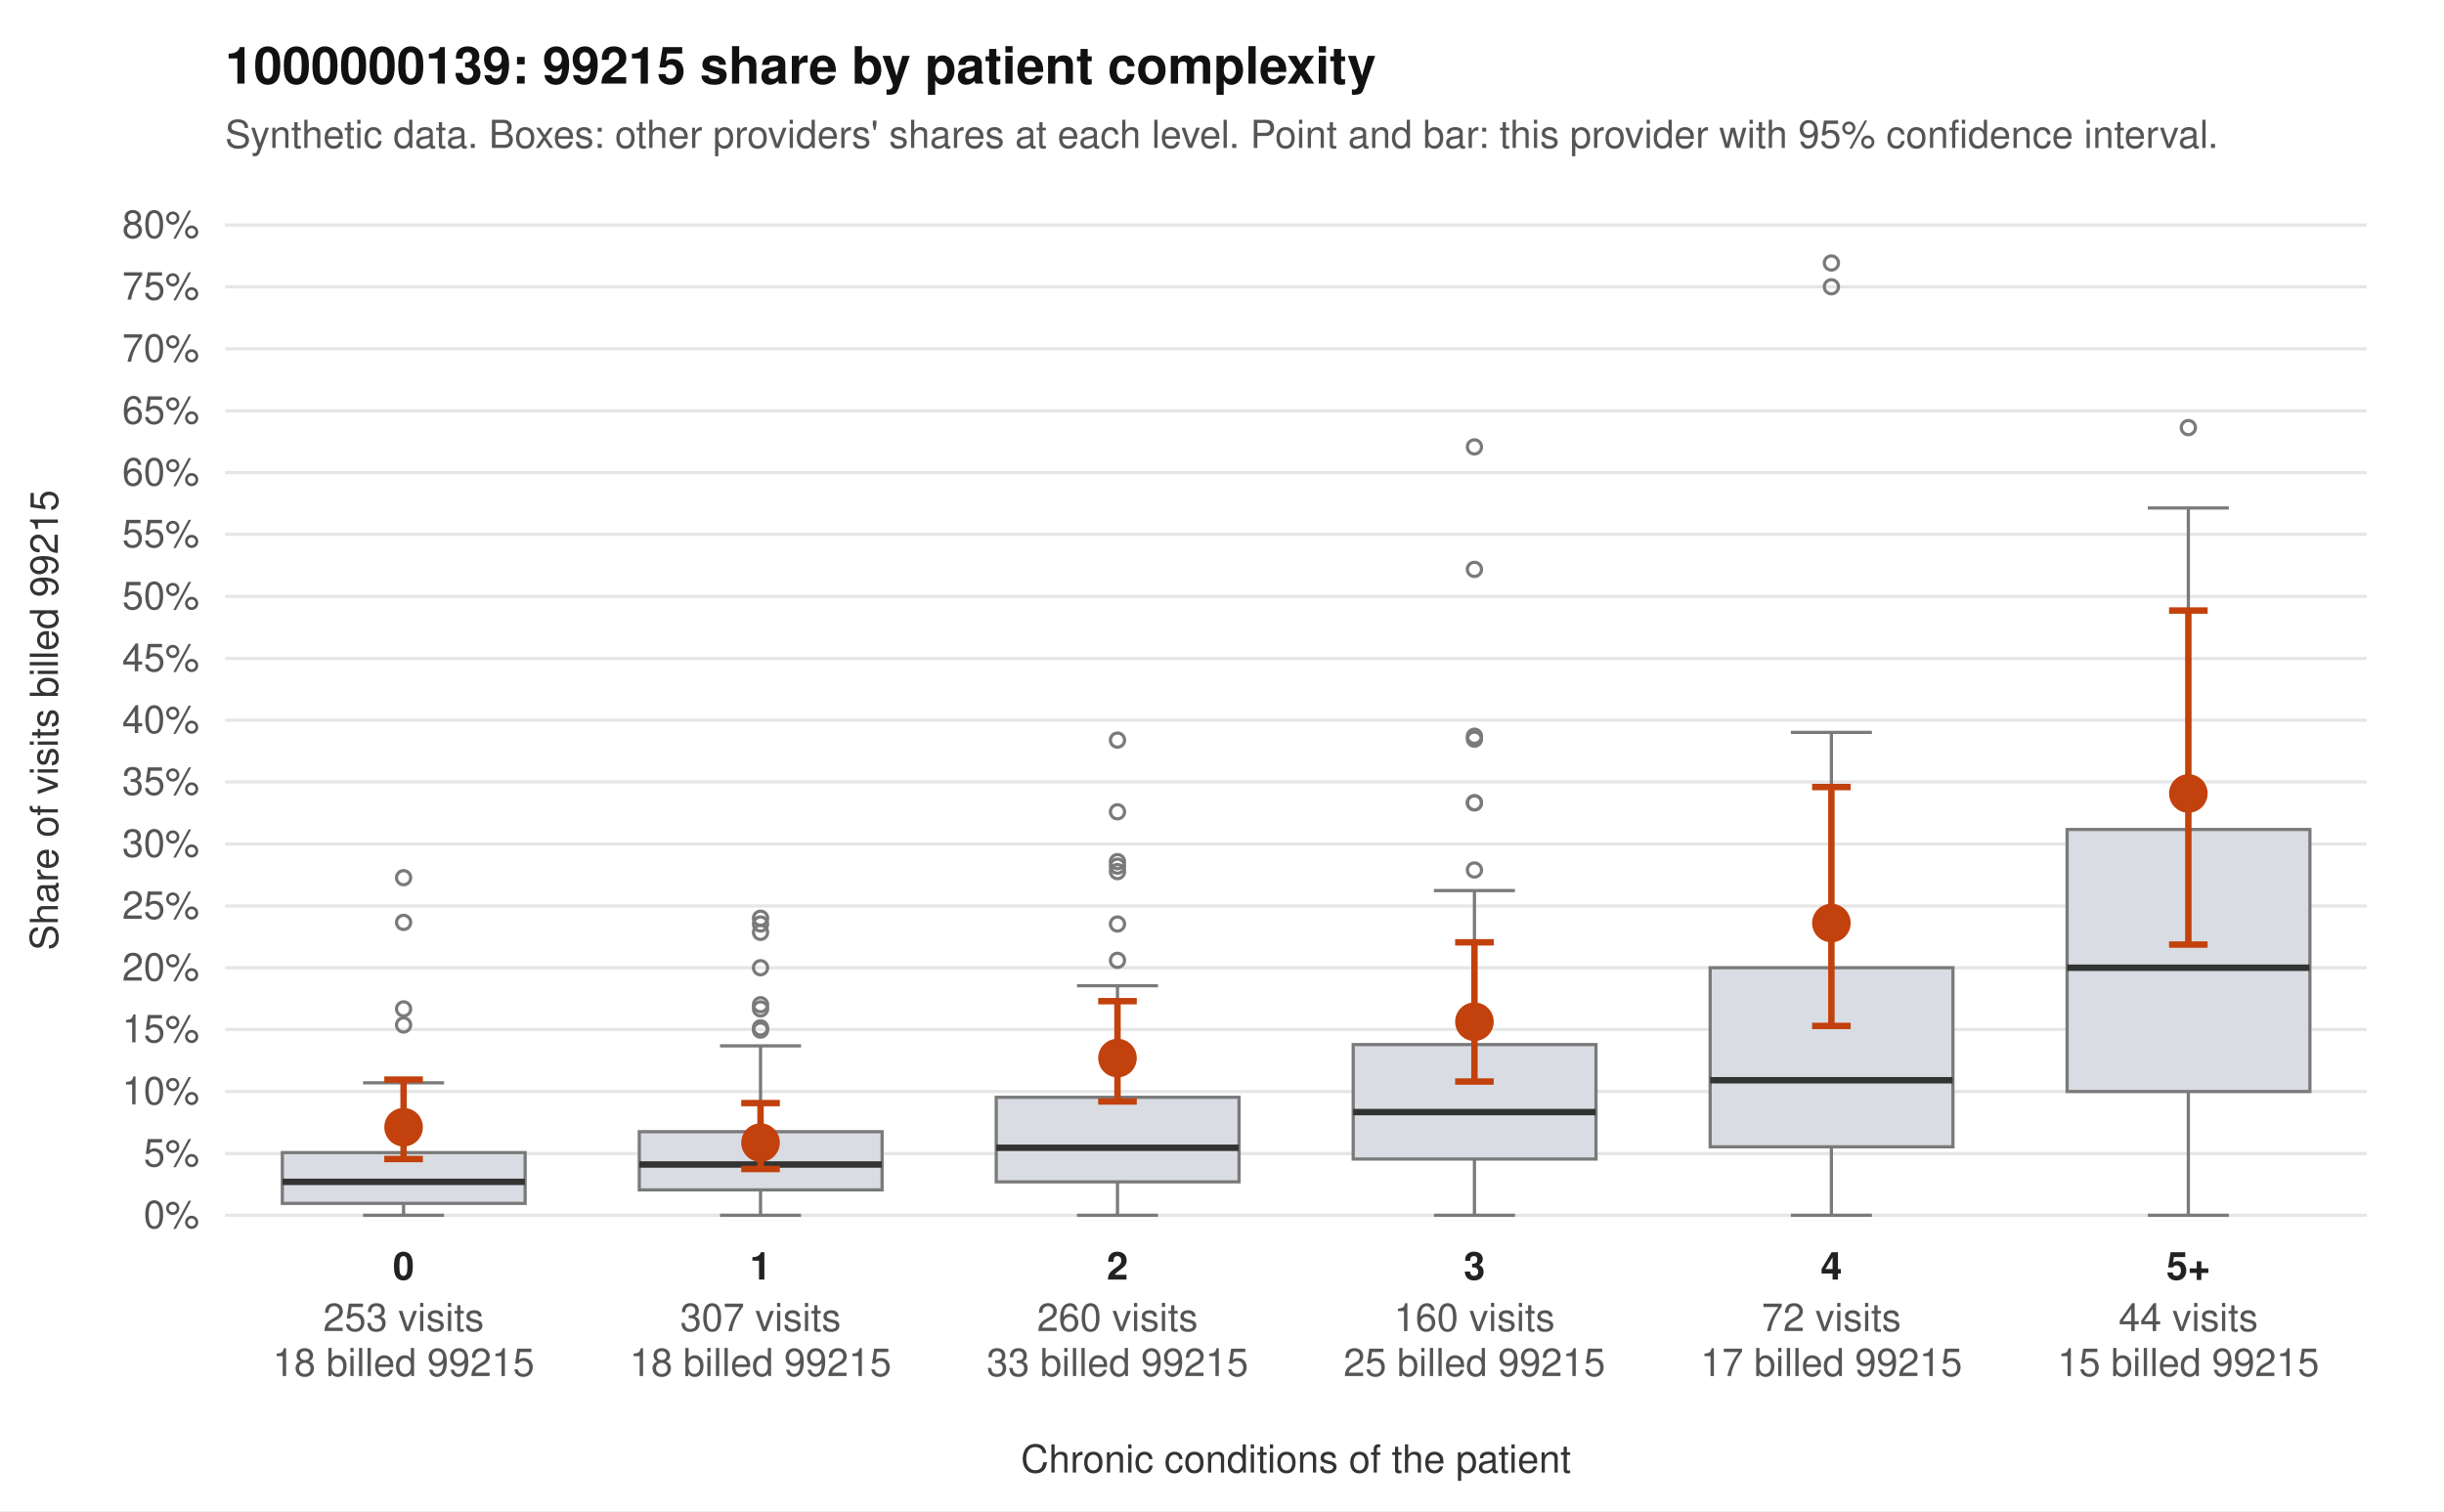
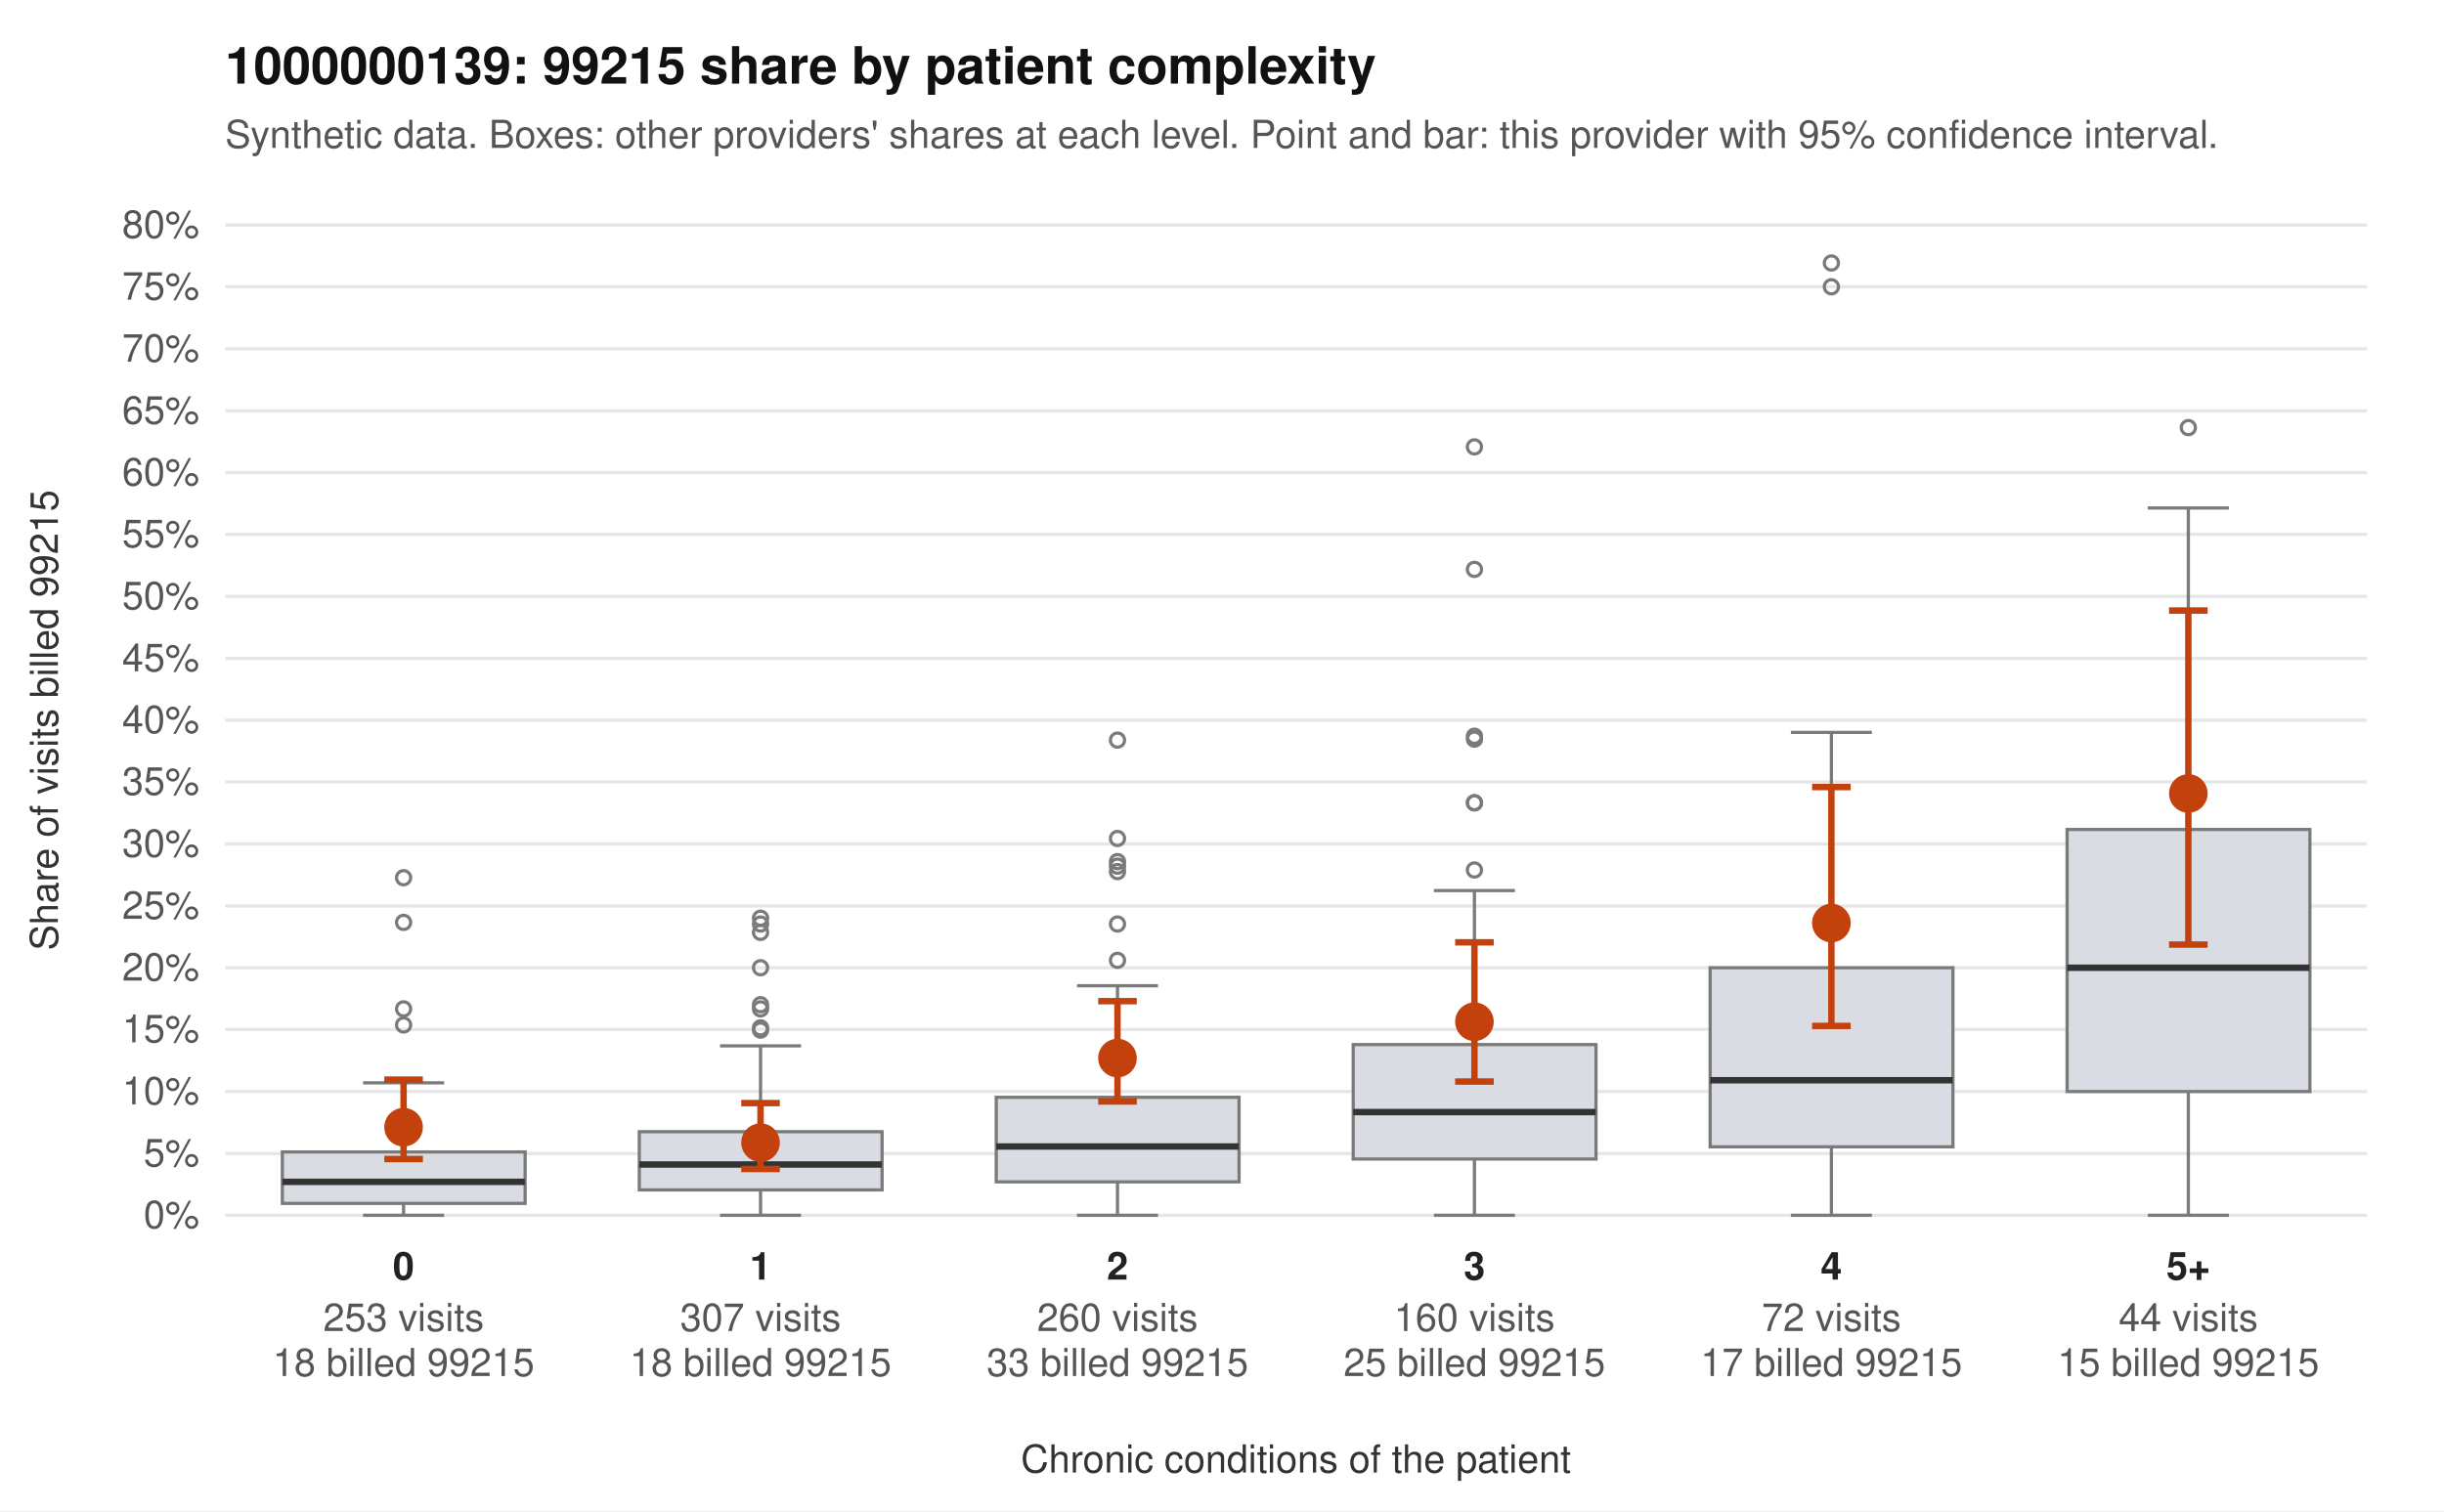
<svg xmlns="http://www.w3.org/2000/svg" viewBox="0 0 760 470" width="760" height="470" font-family="Helvetica, Arial, sans-serif" font-size="12">
  <rect width="760" height="470" fill="#ffffff" />
  <text x="70" y="26" font-size="16" font-weight="bold" fill="#111">1000000139: 99215 share by patient complexity</text>
  <text x="70" y="46" fill="#555">Synthetic data. Boxes: other providers' shares at each level. Point and bar: this provider with 95% confidence interval.</text>
  <line x1="70" y1="378.0" x2="736" y2="378.0" stroke="#e6e6e6" />
  <text x="62" y="382.0" text-anchor="end" fill="#555">0%</text>
  <line x1="70" y1="358.8" x2="736" y2="358.8" stroke="#e6e6e6" />
  <text x="62" y="362.8" text-anchor="end" fill="#555">5%</text>
  <line x1="70" y1="339.5" x2="736" y2="339.5" stroke="#e6e6e6" />
  <text x="62" y="343.5" text-anchor="end" fill="#555">10%</text>
  <line x1="70" y1="320.2" x2="736" y2="320.2" stroke="#e6e6e6" />
  <text x="62" y="324.2" text-anchor="end" fill="#555">15%</text>
  <line x1="70" y1="301.0" x2="736" y2="301.0" stroke="#e6e6e6" />
  <text x="62" y="305.0" text-anchor="end" fill="#555">20%</text>
  <line x1="70" y1="281.8" x2="736" y2="281.8" stroke="#e6e6e6" />
  <text x="62" y="285.8" text-anchor="end" fill="#555">25%</text>
  <line x1="70" y1="262.5" x2="736" y2="262.5" stroke="#e6e6e6" />
  <text x="62" y="266.5" text-anchor="end" fill="#555">30%</text>
  <line x1="70" y1="243.2" x2="736" y2="243.2" stroke="#e6e6e6" />
  <text x="62" y="247.2" text-anchor="end" fill="#555">35%</text>
  <line x1="70" y1="224.0" x2="736" y2="224.0" stroke="#e6e6e6" />
  <text x="62" y="228.0" text-anchor="end" fill="#555">40%</text>
  <line x1="70" y1="204.8" x2="736" y2="204.8" stroke="#e6e6e6" />
  <text x="62" y="208.8" text-anchor="end" fill="#555">45%</text>
  <line x1="70" y1="185.5" x2="736" y2="185.5" stroke="#e6e6e6" />
  <text x="62" y="189.5" text-anchor="end" fill="#555">50%</text>
  <line x1="70" y1="166.2" x2="736" y2="166.2" stroke="#e6e6e6" />
  <text x="62" y="170.2" text-anchor="end" fill="#555">55%</text>
  <line x1="70" y1="147.0" x2="736" y2="147.0" stroke="#e6e6e6" />
  <text x="62" y="151.0" text-anchor="end" fill="#555">60%</text>
  <line x1="70" y1="127.8" x2="736" y2="127.8" stroke="#e6e6e6" />
  <text x="62" y="131.8" text-anchor="end" fill="#555">65%</text>
  <line x1="70" y1="108.5" x2="736" y2="108.5" stroke="#e6e6e6" />
  <text x="62" y="112.5" text-anchor="end" fill="#555">70%</text>
  <line x1="70" y1="89.2" x2="736" y2="89.2" stroke="#e6e6e6" />
  <text x="62" y="93.2" text-anchor="end" fill="#555">75%</text>
  <line x1="70" y1="70.0" x2="736" y2="70.0" stroke="#e6e6e6" />
  <text x="62" y="74.0" text-anchor="end" fill="#555">80%</text>
  <text transform="translate(18 224.0) rotate(-90)" text-anchor="middle" fill="#333">Share of visits billed 99215</text>
  <line x1="125.5" y1="378.0" x2="125.5" y2="336.8" stroke="#7a7a7a" />
  <line x1="112.9" y1="378.0" x2="138.1" y2="378.0" stroke="#7a7a7a" />
  <line x1="112.9" y1="336.8" x2="138.1" y2="336.8" stroke="#7a7a7a" />
-   <rect x="87.8" y="358.5" width="75.5" height="15.8" fill="#d9dde3" stroke="#7a7a7a" />
+   <rect x="87.8" y="358.3" width="75.5" height="16.0" fill="#d9dde3" stroke="#7a7a7a" />
  <line x1="87.8" y1="367.6" x2="163.2" y2="367.6" stroke="#333" stroke-width="2" />
  <circle cx="125.5" cy="318.8" r="2.2" fill="none" stroke="#7a7a7a" />
  <circle cx="125.5" cy="313.8" r="2.2" fill="none" stroke="#7a7a7a" />
  <circle cx="125.5" cy="286.9" r="2.2" fill="none" stroke="#7a7a7a" />
  <circle cx="125.5" cy="273.0" r="2.2" fill="none" stroke="#7a7a7a" />
  <line x1="125.5" y1="360.5" x2="125.5" y2="335.8" stroke="#c2410c" stroke-width="2" />
  <line x1="119.5" y1="360.5" x2="131.5" y2="360.5" stroke="#c2410c" stroke-width="2" />
  <line x1="119.5" y1="335.8" x2="131.5" y2="335.8" stroke="#c2410c" stroke-width="2" />
  <circle cx="125.5" cy="350.6" r="5" fill="#c2410c" stroke="#c2410c" stroke-width="2" />
  <text x="125.5" y="398" text-anchor="middle" font-weight="bold" fill="#222">0</text>
  <text x="125.5" y="414" text-anchor="middle" fill="#555">253 visits</text>
  <text x="125.5" y="428" text-anchor="middle" fill="#555">18 billed 99215</text>
  <line x1="236.5" y1="378.0" x2="236.5" y2="325.3" stroke="#7a7a7a" />
  <line x1="223.9" y1="378.0" x2="249.1" y2="378.0" stroke="#7a7a7a" />
  <line x1="223.9" y1="325.3" x2="249.1" y2="325.3" stroke="#7a7a7a" />
  <rect x="198.8" y="352.0" width="75.5" height="18.1" fill="#d9dde3" stroke="#7a7a7a" />
  <line x1="198.8" y1="362.2" x2="274.2" y2="362.2" stroke="#333" stroke-width="2" />
  <circle cx="236.5" cy="320.4" r="2.2" fill="none" stroke="#7a7a7a" />
  <circle cx="236.5" cy="319.7" r="2.2" fill="none" stroke="#7a7a7a" />
  <circle cx="236.5" cy="313.8" r="2.2" fill="none" stroke="#7a7a7a" />
  <circle cx="236.5" cy="312.5" r="2.2" fill="none" stroke="#7a7a7a" />
  <circle cx="236.5" cy="301.0" r="2.2" fill="none" stroke="#7a7a7a" />
  <circle cx="236.5" cy="290.0" r="2.2" fill="none" stroke="#7a7a7a" />
  <circle cx="236.5" cy="287.4" r="2.2" fill="none" stroke="#7a7a7a" />
  <circle cx="236.5" cy="285.6" r="2.2" fill="none" stroke="#7a7a7a" />
  <line x1="236.5" y1="363.6" x2="236.5" y2="343.1" stroke="#c2410c" stroke-width="2" />
  <line x1="230.5" y1="363.6" x2="242.5" y2="363.6" stroke="#c2410c" stroke-width="2" />
  <line x1="230.5" y1="343.1" x2="242.5" y2="343.1" stroke="#c2410c" stroke-width="2" />
  <circle cx="236.5" cy="355.4" r="5" fill="#c2410c" stroke="#c2410c" stroke-width="2" />
  <text x="236.5" y="398" text-anchor="middle" font-weight="bold" fill="#222">1</text>
  <text x="236.5" y="414" text-anchor="middle" fill="#555">307 visits</text>
  <text x="236.5" y="428" text-anchor="middle" fill="#555">18 billed 99215</text>
  <line x1="347.5" y1="378.0" x2="347.5" y2="306.6" stroke="#7a7a7a" />
  <line x1="334.9" y1="378.0" x2="360.1" y2="378.0" stroke="#7a7a7a" />
  <line x1="334.9" y1="306.6" x2="360.1" y2="306.6" stroke="#7a7a7a" />
  <rect x="309.8" y="341.3" width="75.5" height="26.3" fill="#d9dde3" stroke="#7a7a7a" />
-   <line x1="309.8" y1="357.0" x2="385.2" y2="357.0" stroke="#333" stroke-width="2" />
+   <line x1="309.8" y1="356.6" x2="385.2" y2="356.6" stroke="#333" stroke-width="2" />
  <circle cx="347.5" cy="298.7" r="2.2" fill="none" stroke="#7a7a7a" />
  <circle cx="347.5" cy="287.4" r="2.2" fill="none" stroke="#7a7a7a" />
  <circle cx="347.5" cy="271.1" r="2.2" fill="none" stroke="#7a7a7a" />
  <circle cx="347.5" cy="269.4" r="2.2" fill="none" stroke="#7a7a7a" />
  <circle cx="347.5" cy="268.0" r="2.2" fill="none" stroke="#7a7a7a" />
-   <circle cx="347.5" cy="252.5" r="2.2" fill="none" stroke="#7a7a7a" />
+   <circle cx="347.5" cy="260.8" r="2.2" fill="none" stroke="#7a7a7a" />
  <circle cx="347.5" cy="230.2" r="2.2" fill="none" stroke="#7a7a7a" />
  <line x1="347.5" y1="342.6" x2="347.5" y2="311.4" stroke="#c2410c" stroke-width="2" />
  <line x1="341.5" y1="342.6" x2="353.5" y2="342.6" stroke="#c2410c" stroke-width="2" />
  <line x1="341.5" y1="311.4" x2="353.5" y2="311.4" stroke="#c2410c" stroke-width="2" />
  <circle cx="347.5" cy="329.1" r="5" fill="#c2410c" stroke="#c2410c" stroke-width="2" />
  <text x="347.5" y="398" text-anchor="middle" font-weight="bold" fill="#222">2</text>
  <text x="347.5" y="414" text-anchor="middle" fill="#555">260 visits</text>
  <text x="347.5" y="428" text-anchor="middle" fill="#555">33 billed 99215</text>
  <line x1="458.5" y1="378.0" x2="458.5" y2="277.0" stroke="#7a7a7a" />
  <line x1="445.9" y1="378.0" x2="471.1" y2="378.0" stroke="#7a7a7a" />
  <line x1="445.9" y1="277.0" x2="471.1" y2="277.0" stroke="#7a7a7a" />
  <rect x="420.8" y="324.9" width="75.5" height="35.6" fill="#d9dde3" stroke="#7a7a7a" />
  <line x1="420.8" y1="345.9" x2="496.2" y2="345.9" stroke="#333" stroke-width="2" />
  <circle cx="458.5" cy="270.6" r="2.2" fill="none" stroke="#7a7a7a" />
  <circle cx="458.5" cy="249.7" r="2.2" fill="none" stroke="#7a7a7a" />
  <circle cx="458.5" cy="249.7" r="2.2" fill="none" stroke="#7a7a7a" />
  <circle cx="458.5" cy="229.9" r="2.2" fill="none" stroke="#7a7a7a" />
  <circle cx="458.5" cy="229.0" r="2.2" fill="none" stroke="#7a7a7a" />
  <circle cx="458.5" cy="177.1" r="2.2" fill="none" stroke="#7a7a7a" />
  <circle cx="458.5" cy="139.0" r="2.2" fill="none" stroke="#7a7a7a" />
  <line x1="458.5" y1="336.4" x2="458.5" y2="293.1" stroke="#c2410c" stroke-width="2" />
  <line x1="452.5" y1="336.4" x2="464.5" y2="336.4" stroke="#c2410c" stroke-width="2" />
  <line x1="452.5" y1="293.1" x2="464.5" y2="293.1" stroke="#c2410c" stroke-width="2" />
  <circle cx="458.5" cy="317.8" r="5" fill="#c2410c" stroke="#c2410c" stroke-width="2" />
  <text x="458.5" y="398" text-anchor="middle" font-weight="bold" fill="#222">3</text>
  <text x="458.5" y="414" text-anchor="middle" fill="#555">160 visits</text>
  <text x="458.5" y="428" text-anchor="middle" fill="#555">25 billed 99215</text>
  <line x1="569.5" y1="378.0" x2="569.5" y2="227.8" stroke="#7a7a7a" />
  <line x1="556.9" y1="378.0" x2="582.1" y2="378.0" stroke="#7a7a7a" />
  <line x1="556.9" y1="227.8" x2="582.1" y2="227.8" stroke="#7a7a7a" />
  <rect x="531.8" y="301.0" width="75.5" height="55.7" fill="#d9dde3" stroke="#7a7a7a" />
  <line x1="531.8" y1="336.0" x2="607.2" y2="336.0" stroke="#333" stroke-width="2" />
  <circle cx="569.5" cy="89.2" r="2.2" fill="none" stroke="#7a7a7a" />
  <circle cx="569.5" cy="81.8" r="2.2" fill="none" stroke="#7a7a7a" />
  <line x1="569.5" y1="319.1" x2="569.5" y2="244.8" stroke="#c2410c" stroke-width="2" />
  <line x1="563.5" y1="319.1" x2="575.5" y2="319.1" stroke="#c2410c" stroke-width="2" />
  <line x1="563.5" y1="244.8" x2="575.5" y2="244.8" stroke="#c2410c" stroke-width="2" />
  <circle cx="569.5" cy="287.1" r="5" fill="#c2410c" stroke="#c2410c" stroke-width="2" />
  <text x="569.5" y="398" text-anchor="middle" font-weight="bold" fill="#222">4</text>
  <text x="569.5" y="414" text-anchor="middle" fill="#555">72 visits</text>
  <text x="569.5" y="428" text-anchor="middle" fill="#555">17 billed 99215</text>
  <line x1="680.5" y1="378.0" x2="680.5" y2="158.0" stroke="#7a7a7a" />
  <line x1="667.9" y1="378.0" x2="693.1" y2="378.0" stroke="#7a7a7a" />
  <line x1="667.9" y1="158.0" x2="693.1" y2="158.0" stroke="#7a7a7a" />
  <rect x="642.8" y="258.0" width="75.5" height="81.5" fill="#d9dde3" stroke="#7a7a7a" />
  <line x1="642.8" y1="301.0" x2="718.2" y2="301.0" stroke="#333" stroke-width="2" />
  <circle cx="680.5" cy="133.0" r="2.2" fill="none" stroke="#7a7a7a" />
  <line x1="680.5" y1="293.8" x2="680.5" y2="189.9" stroke="#c2410c" stroke-width="2" />
  <line x1="674.5" y1="293.8" x2="686.5" y2="293.8" stroke="#c2410c" stroke-width="2" />
  <line x1="674.5" y1="189.9" x2="686.5" y2="189.9" stroke="#c2410c" stroke-width="2" />
  <circle cx="680.5" cy="246.8" r="5" fill="#c2410c" stroke="#c2410c" stroke-width="2" />
  <text x="680.5" y="398" text-anchor="middle" font-weight="bold" fill="#222">5+</text>
  <text x="680.5" y="414" text-anchor="middle" fill="#555">44 visits</text>
  <text x="680.5" y="428" text-anchor="middle" fill="#555">15 billed 99215</text>
  <text x="403.0" y="458" text-anchor="middle" fill="#333">Chronic conditions of the patient</text>
</svg>
